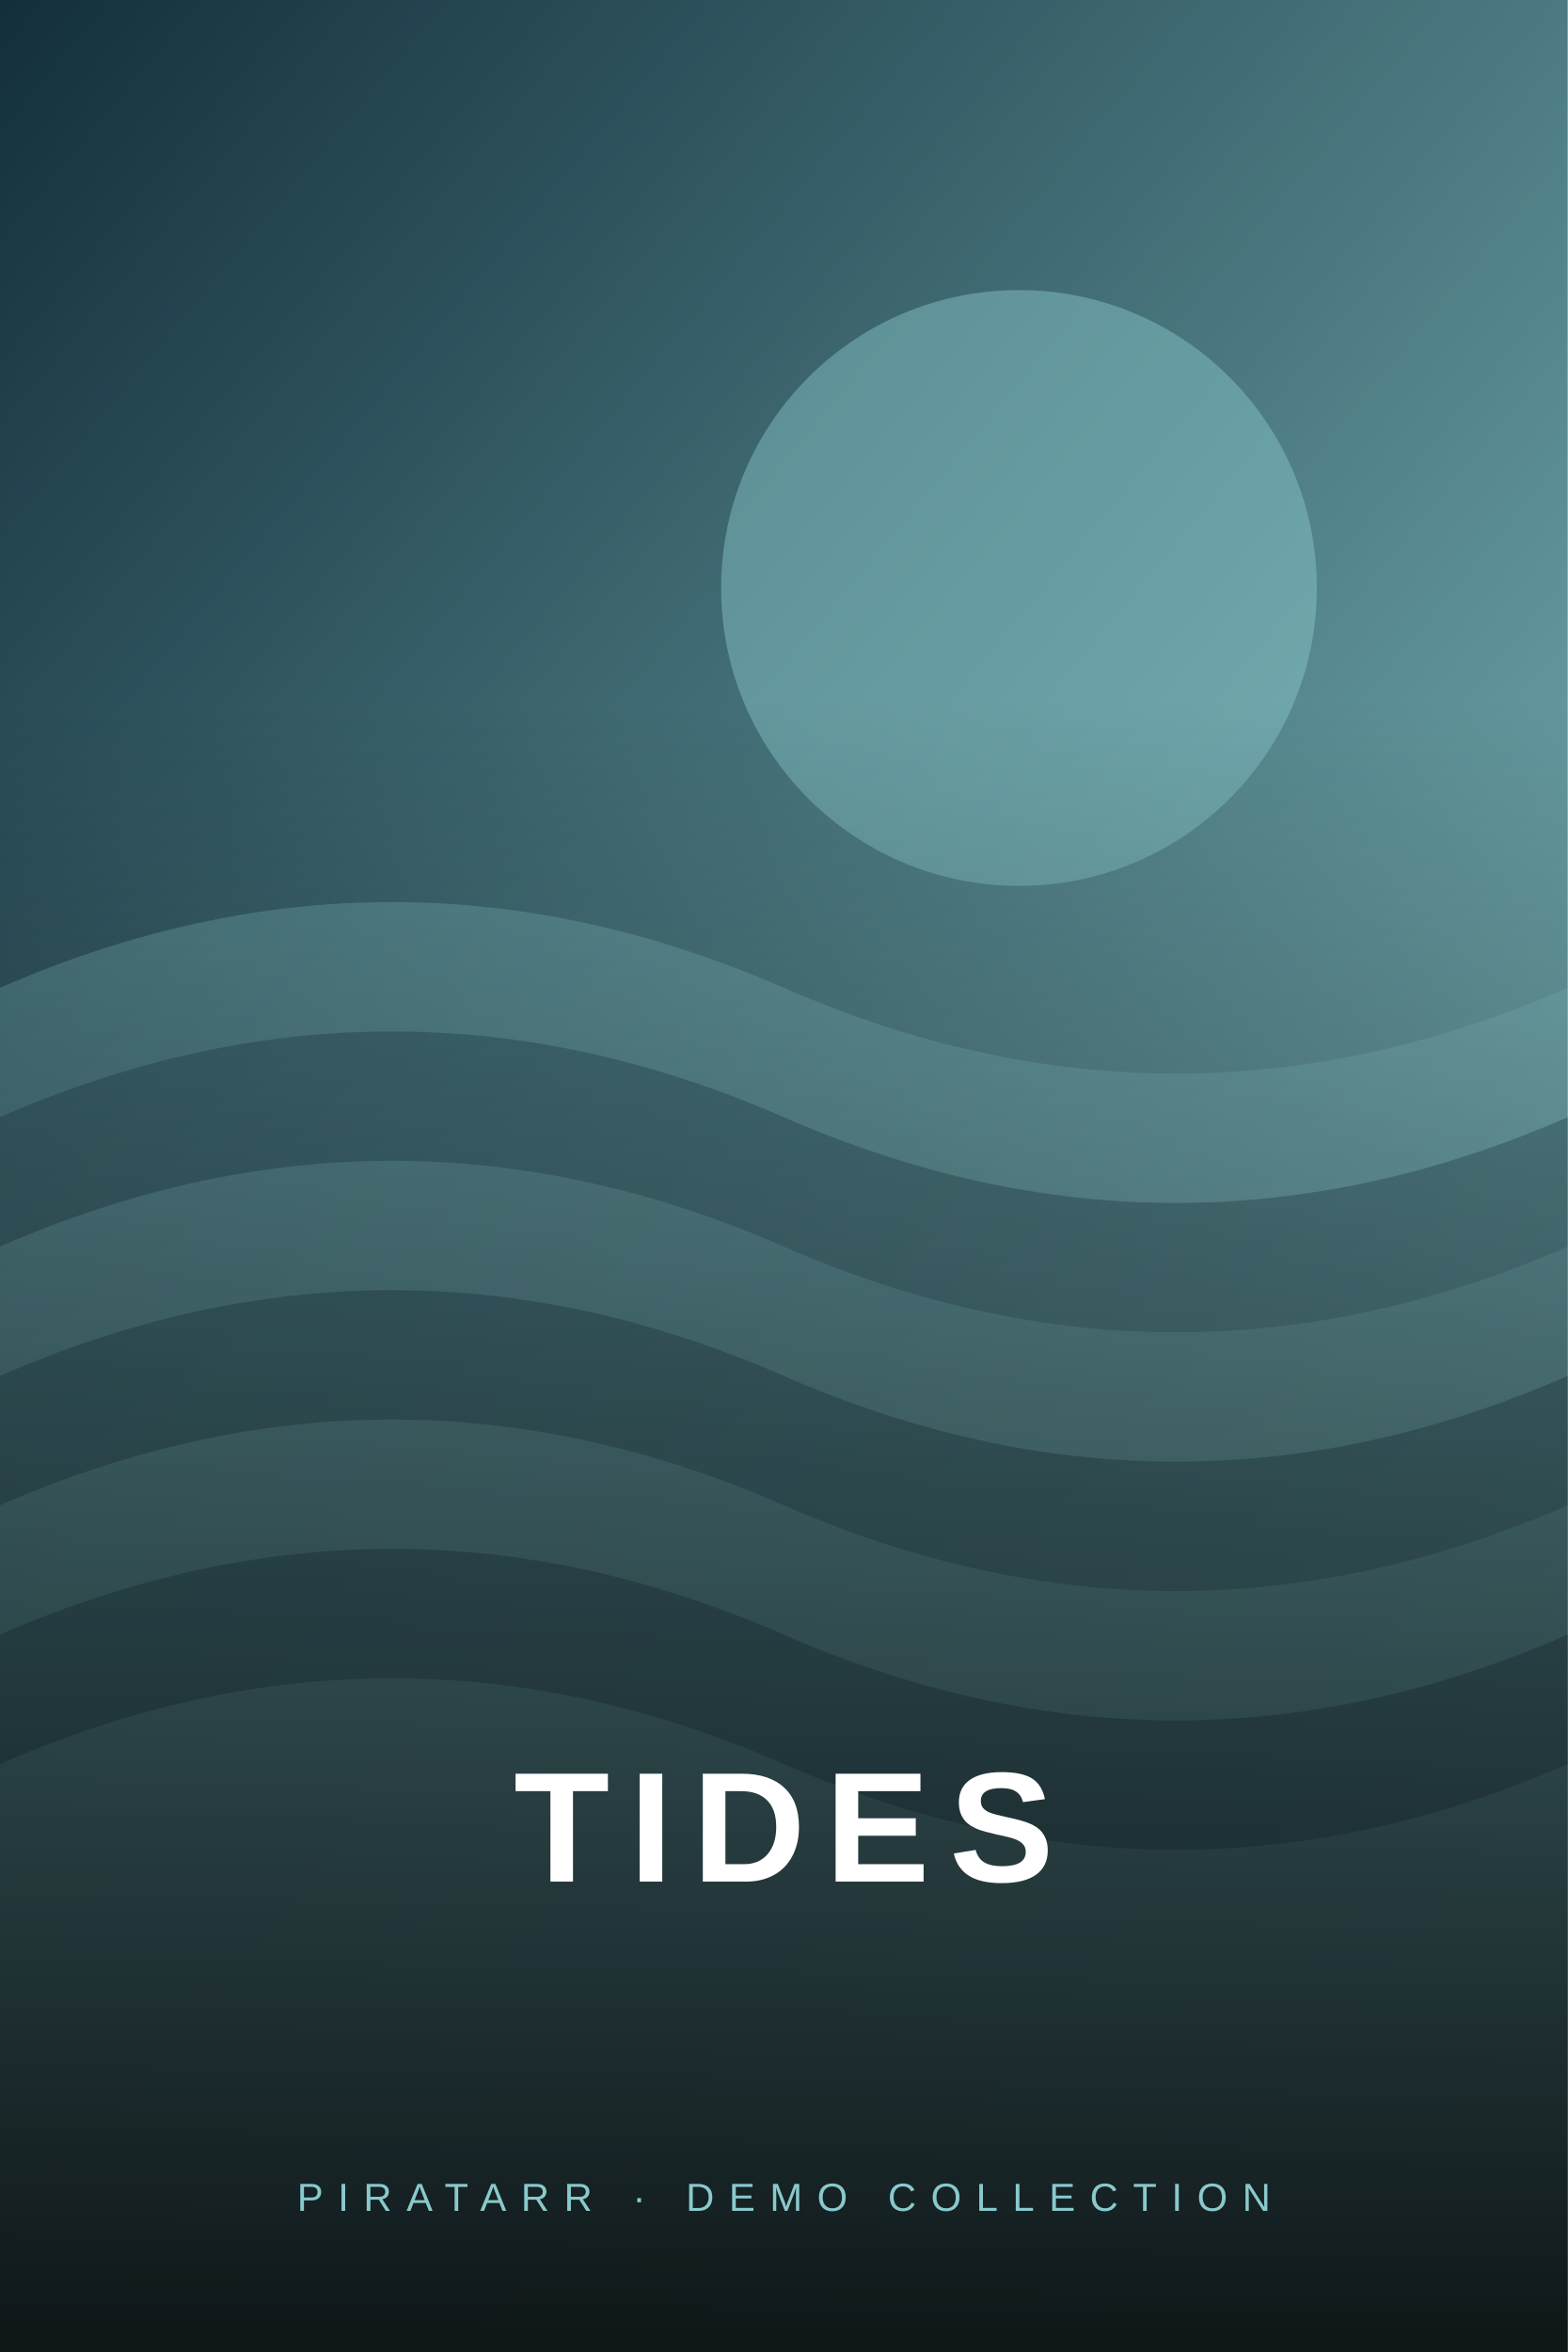
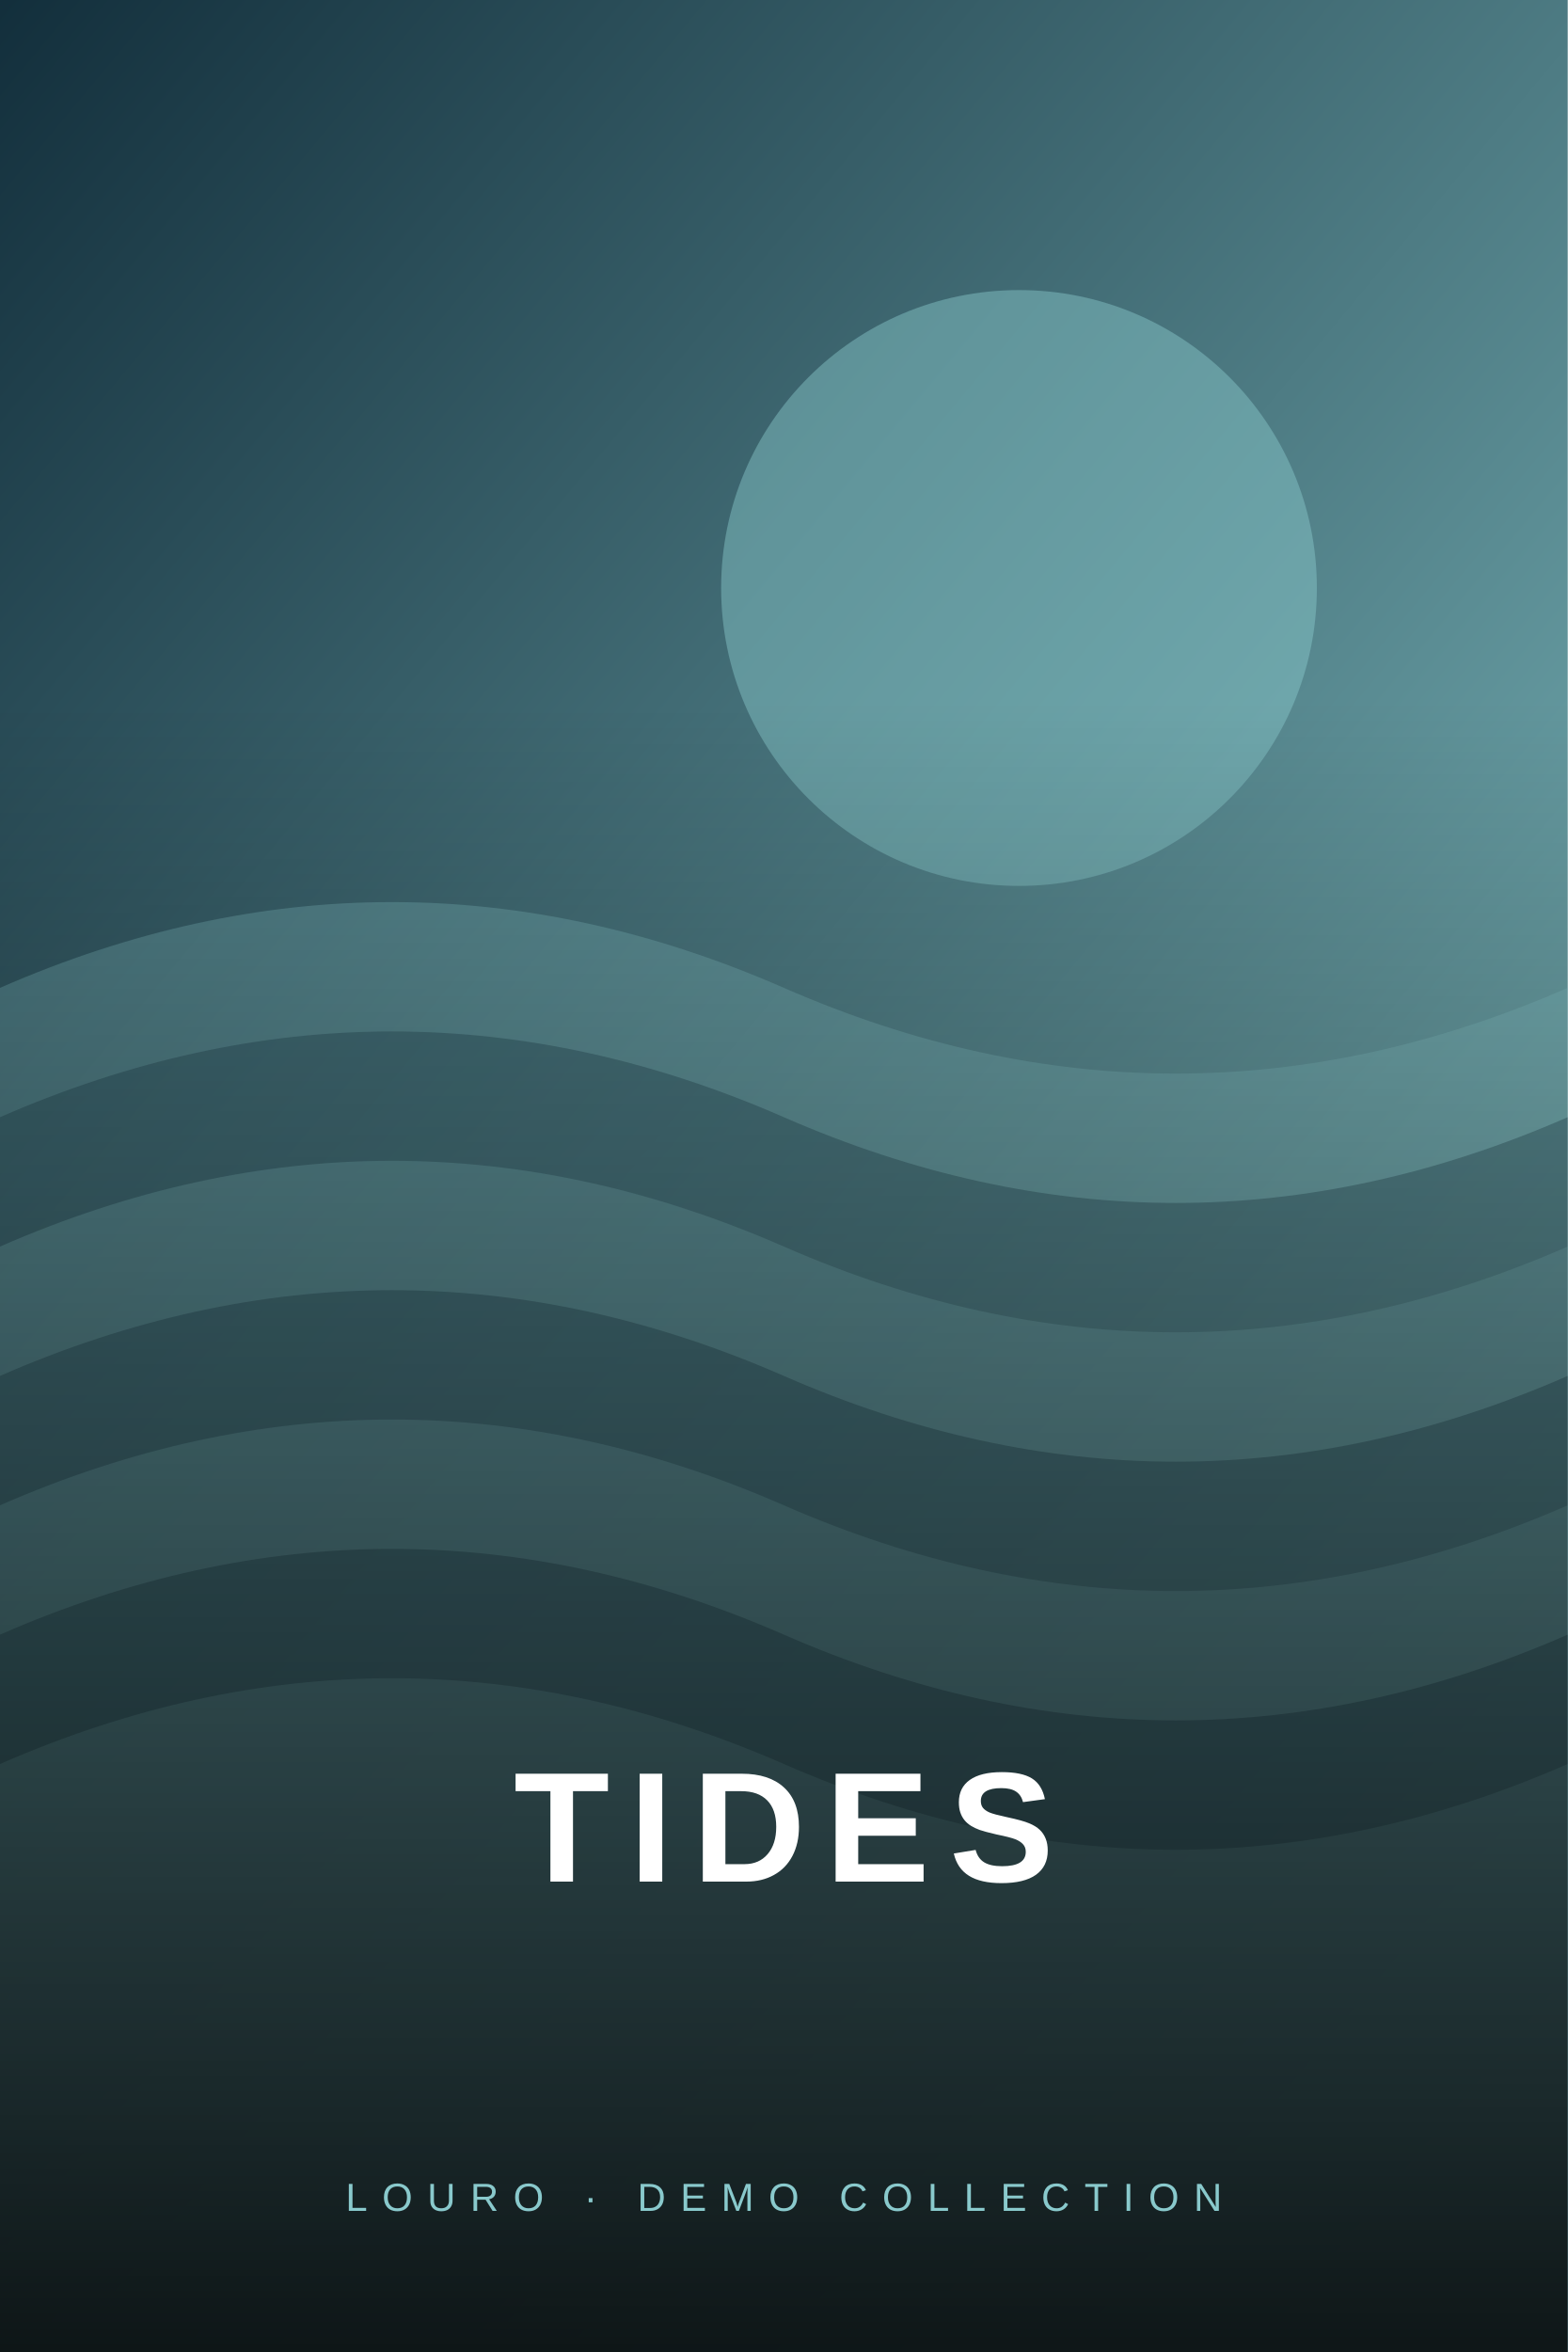
<svg xmlns="http://www.w3.org/2000/svg" viewBox="0 0 320 480" width="320" height="480">
  <defs>
    <linearGradient id="bg" x2="0.8" y2="1">
      <stop stop-color="#122e3b" />
      <stop offset="1" stop-color="#89c9cc" />
    </linearGradient>
    <radialGradient id="planet" cx=".3" cy=".25">
      <stop stop-color="#89c9cc" />
      <stop offset="1" stop-color="#122e3b" />
    </radialGradient>
    <linearGradient id="shade" x2="0" y2="1">
      <stop offset=".3" stop-color="#000" stop-opacity="0" />
      <stop offset="1" stop-color="#000" stop-opacity=".85" />
    </linearGradient>
  </defs>
  <path fill="url(#bg)" d="M0 0h320v480H0z" />
  <circle cx="208.0" cy="120.0" r="60.8" fill="#89c9cc" opacity=".45" />
  <path d="M0 201.6 Q80.0 166.6 160.0 201.6 T320 201.6 V480H0Z" fill="#89c9cc" opacity=".3" />
  <path d="M0 228.0 Q80.0 193.0 160.0 228.0 T320 228.0 V480H0Z" fill="#122e3b" opacity=".3" />
  <path d="M0 254.4 Q80.0 219.4 160.0 254.4 T320 254.4 V480H0Z" fill="#89c9cc" opacity=".3" />
  <path d="M0 280.8 Q80.0 245.8 160.0 280.8 T320 280.8 V480H0Z" fill="#122e3b" opacity=".3" />
  <path d="M0 307.2 Q80.0 272.2 160.0 307.2 T320 307.2 V480H0Z" fill="#89c9cc" opacity=".3" />
  <path d="M0 333.6 Q80.0 298.6 160.0 333.6 T320 333.6 V480H0Z" fill="#122e3b" opacity=".3" />
  <path d="M0 360.0 Q80.0 325.0 160.0 360.0 T320 360.0 V480H0Z" fill="#89c9cc" opacity=".3" />
  <path fill="url(#shade)" d="M0 0h320v480H0z" />
  <text x="160.0" y="384.0" text-anchor="middle" fill="#fff" font-family="Arial,sans-serif" font-size="32" letter-spacing="4" font-weight="700">TIDES</text>
-   <text x="160.0" y="451.2" text-anchor="middle" fill="#89c9cc" font-family="Arial,sans-serif" font-size="8" letter-spacing="3">PIRATARR · DEMO COLLECTION</text>
+   <text x="160.0" y="451.2" text-anchor="middle" fill="#89c9cc" font-family="Arial,sans-serif" font-size="8" letter-spacing="3">LOURO · DEMO COLLECTION</text>
</svg>
